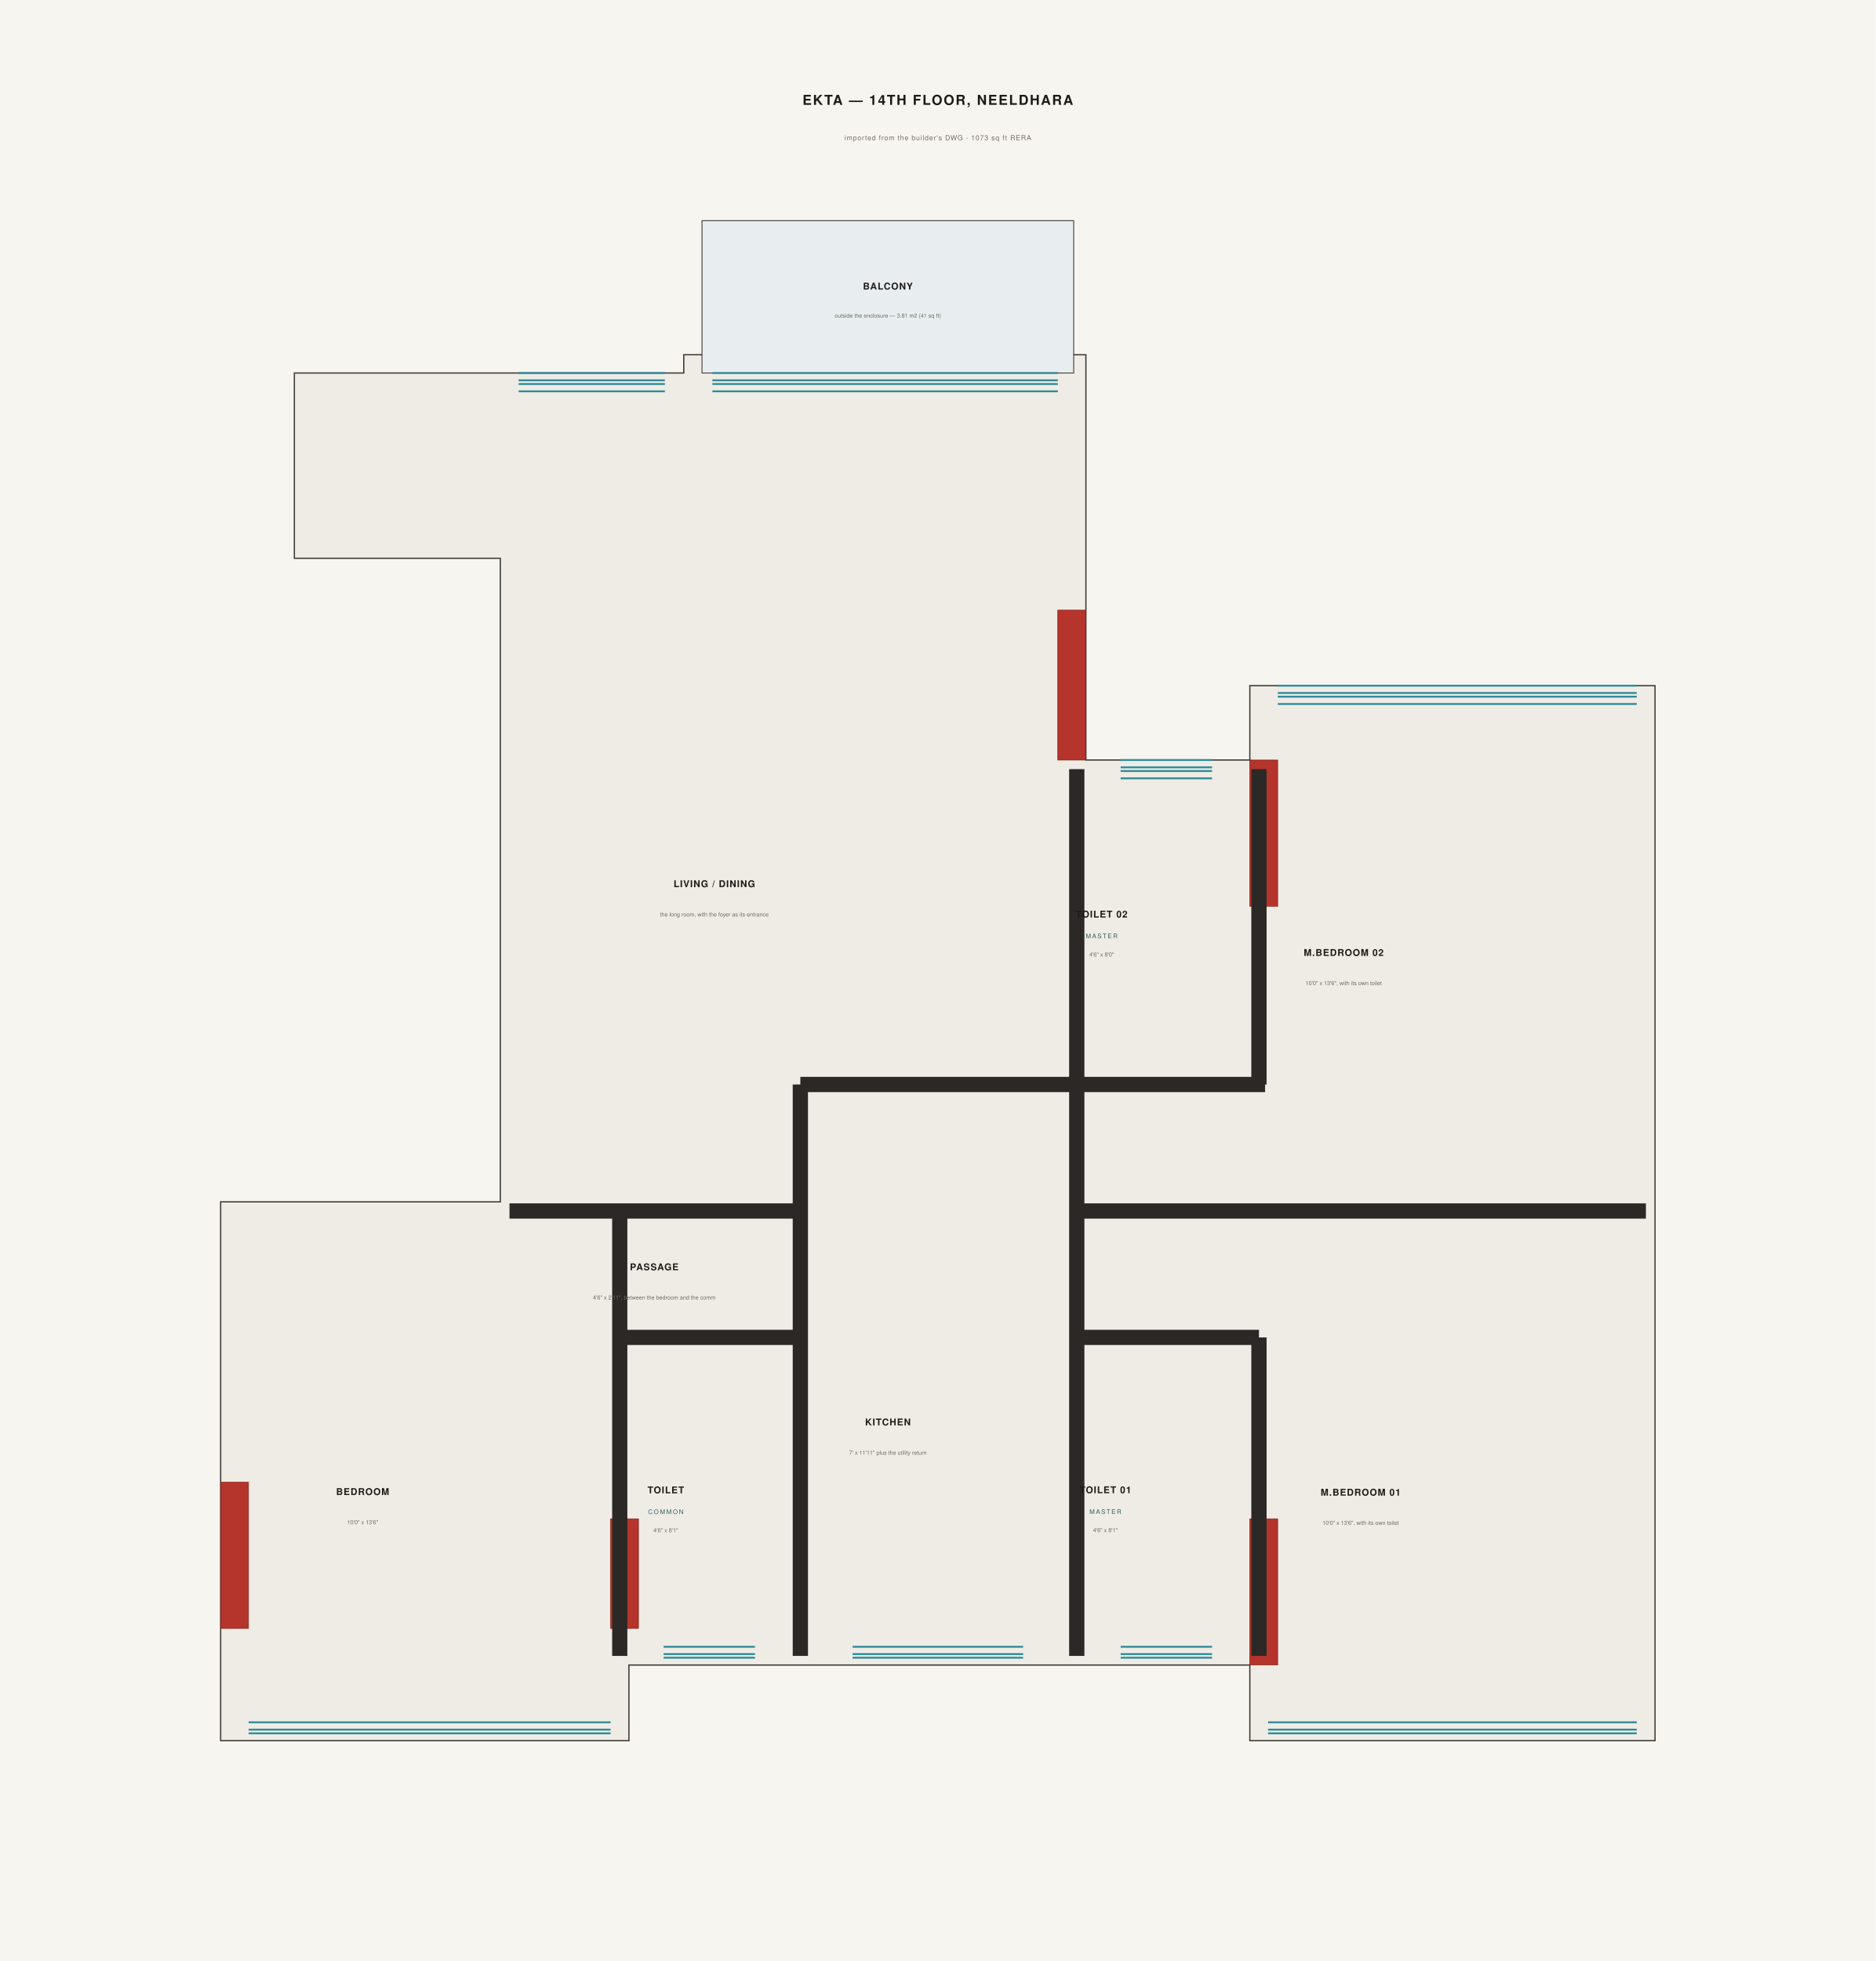
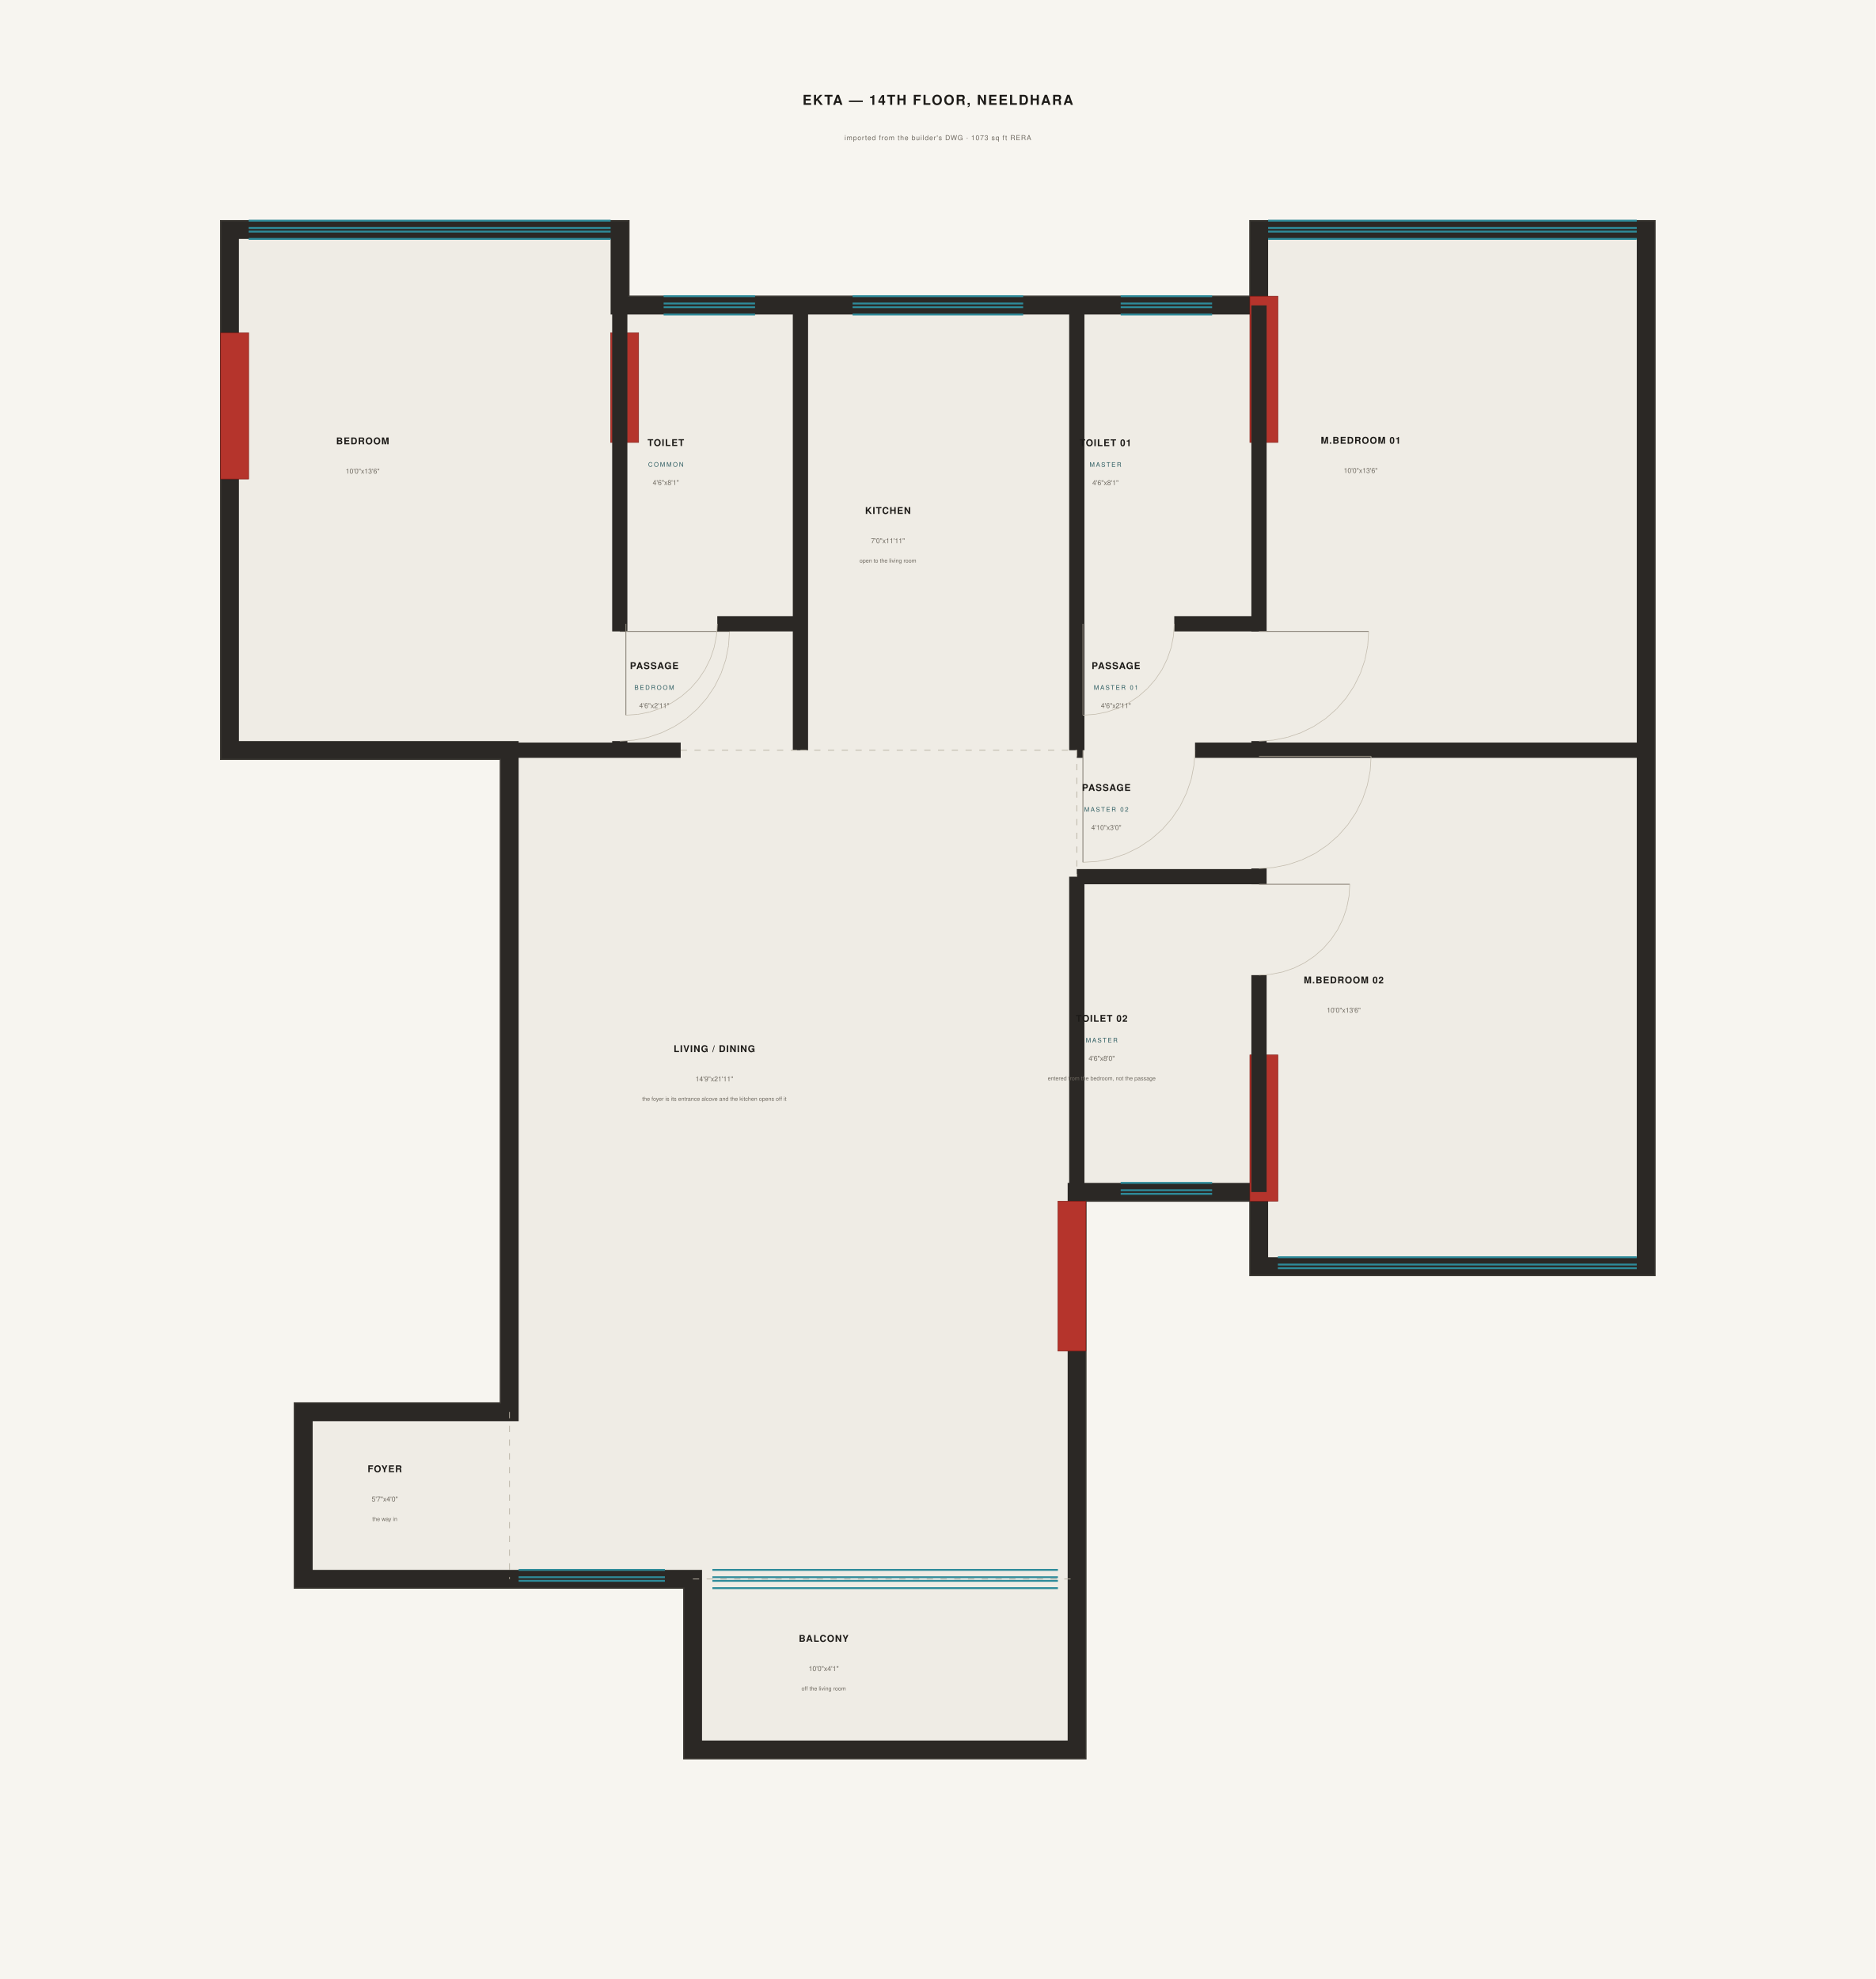
- <svg xmlns="http://www.w3.org/2000/svg" width="3000" height="3136" viewBox="0 0 3000 3136">
-   <rect x="0" y="0" width="3000" height="3136" fill="#f7f5f0" />
+ <svg xmlns="http://www.w3.org/2000/svg" width="3000" height="3165" viewBox="0 0 3000 3165">
+   <rect x="0" y="0" width="3000" height="3165" fill="#f7f5f0" />
  <g id="L-floor">
-     <polygon points="470.8,596.5 1093.6,596.5 1093.6,567.3 1736.8,567.3 1736.8,1215.4 1999.0,1215.4 1999.0,1096.5 2647.1,1096.5 2647.1,2783.6 1999.0,2783.6 1999.0,2662.7 1005.9,2662.7 1005.9,2783.6 352.9,2783.6 352.9,1922.0 800.2,1922.0 800.2,892.8 470.8,892.8" fill="#efece5" stroke="#3b3833" stroke-width="2.0" />
-     <polygon points="1122.8,352.9 1717.3,352.9 1717.3,596.5 1122.8,596.5" fill="#e8eef0" stroke="#3b3833" stroke-width="1.4" />
+     <polygon points="352.9,352.9 1005.9,352.9 1005.9,473.7 1999.0,473.7 1999.0,352.9 2647.1,352.9 2647.1,2039.9 1999.0,2039.9 1999.0,1921.0 1736.8,1921.0 1736.8,2812.8 1093.6,2812.8 1093.6,2539.9 470.8,2539.9 470.8,2243.6 800.2,2243.6 800.2,1214.4 352.9,1214.4" fill="#2b2825" stroke="#3b3833" stroke-width="2.0" />
+     <polygon points="382.1,382.1 976.6,382.1 976.6,503.0 2028.2,503.0 2028.2,382.1 2617.9,382.1 2617.9,2010.7 2028.2,2010.7 2028.2,1891.8 1707.6,1891.8 1707.6,2539.9 1707.6,2783.6 1122.8,2783.6 1122.8,2539.9 1122.8,2510.7 500.1,2510.7 500.1,2272.9 829.5,2272.9 829.5,1185.2 382.1,1185.2" fill="#efece5" stroke="none" stroke-width="1.0" />
  </g>
  <g id="L-ref">
-     <rect x="976.4" y="2428.8" width="44.8" height="175.4" fill="#b5342c" stroke="#7c1610" stroke-width="0.8" />
-     <rect x="352.9" y="2370.3" width="44.6" height="233.9" fill="#b5342c" stroke="#7c1610" stroke-width="0.8" />
-     <rect x="1998.8" y="1215.4" width="44.8" height="233.9" fill="#b5342c" stroke="#7c1610" stroke-width="0.8" />
-     <rect x="1998.8" y="2428.8" width="44.8" height="233.9" fill="#b5342c" stroke="#7c1610" stroke-width="0.8" />
-     <rect x="1691.8" y="975.7" width="44.8" height="239.8" fill="#b5342c" stroke="#7c1610" stroke-width="0.8" />
+     <rect x="1999.0" y="473.7" width="44.8" height="233.9" fill="#b5342c" stroke="#7c1610" stroke-width="0.8" />
+     <rect x="352.9" y="532.2" width="44.8" height="233.9" fill="#b5342c" stroke="#7c1610" stroke-width="0.8" />
+     <rect x="976.6" y="532.2" width="44.8" height="175.4" fill="#b5342c" stroke="#7c1610" stroke-width="0.8" />
+     <rect x="1999.0" y="1687.1" width="44.8" height="233.9" fill="#b5342c" stroke="#7c1610" stroke-width="0.8" />
+     <rect x="1692.0" y="1921.0" width="44.8" height="239.8" fill="#b5342c" stroke="#7c1610" stroke-width="0.8" />
  </g>
  <g id="L-furniture">
</g>
  <g id="L-floor-walls">
-     <polygon points="1710.0,1230.0 1710.0,2648.1 1734.4,2648.1 1734.4,1230.0" fill="#2b2825" stroke="none" stroke-width="1.0" />
-     <polygon points="2001.4,1230.0 2001.4,1734.3 2025.8,1734.3 2025.8,1230.0" fill="#2b2825" stroke="none" stroke-width="1.0" />
-     <polygon points="1267.9,1734.3 1267.9,2648.1 1292.3,2648.1 1292.3,1734.3" fill="#2b2825" stroke="none" stroke-width="1.0" />
-     <polygon points="1280.1,1746.5 2023.4,1746.5 2023.4,1722.1 1280.1,1722.1" fill="#2b2825" stroke="none" stroke-width="1.0" />
-     <polygon points="814.9,1948.8 1280.1,1948.8 1280.1,1924.4 814.9,1924.4" fill="#2b2825" stroke="none" stroke-width="1.0" />
-     <polygon points="979.1,1936.6 979.1,2648.1 1003.4,2648.1 1003.4,1936.6" fill="#2b2825" stroke="none" stroke-width="1.0" />
-     <polygon points="1722.2,1948.8 2632.5,1948.8 2632.5,1924.4 1722.2,1924.4" fill="#2b2825" stroke="none" stroke-width="1.0" />
-     <polygon points="991.3,2150.9 1280.1,2150.9 1280.1,2126.6 991.3,2126.6" fill="#2b2825" stroke="none" stroke-width="1.0" />
-     <polygon points="1722.2,2150.9 2013.6,2150.9 2013.6,2126.6 1722.2,2126.6" fill="#2b2825" stroke="none" stroke-width="1.0" />
-     <polygon points="2001.4,2138.8 2001.4,2648.1 2025.8,2648.1 2025.8,2138.8" fill="#2b2825" stroke="none" stroke-width="1.0" />
-     <line x1="2028.2" y1="2754.3" x2="2617.9" y2="2754.3" stroke="#2e8b9a" stroke-width="3.0" />
-     <line x1="2617.9" y1="1096.5" x2="2043.8" y2="1096.5" stroke="#2e8b9a" stroke-width="3.0" />
-     <line x1="2043.8" y1="1125.8" x2="2617.9" y2="1125.8" stroke="#2e8b9a" stroke-width="3.0" />
-     <line x1="397.7" y1="2754.3" x2="976.6" y2="2754.3" stroke="#2e8b9a" stroke-width="3.0" />
-     <line x1="1061.4" y1="2633.5" x2="1207.6" y2="2633.5" stroke="#2e8b9a" stroke-width="3.0" />
-     <line x1="1792.4" y1="2633.5" x2="1938.6" y2="2633.5" stroke="#2e8b9a" stroke-width="3.0" />
-     <line x1="1363.6" y1="2633.5" x2="1636.4" y2="2633.5" stroke="#2e8b9a" stroke-width="3.0" />
-     <line x1="1792.4" y1="1215.4" x2="1938.6" y2="1215.4" stroke="#2e8b9a" stroke-width="3.0" />
-     <line x1="1938.6" y1="1244.7" x2="1792.4" y2="1244.7" stroke="#2e8b9a" stroke-width="3.0" />
-     <line x1="1139.4" y1="625.8" x2="1692.0" y2="625.8" stroke="#2e8b9a" stroke-width="3.0" />
-     <line x1="1692.0" y1="596.5" x2="1139.4" y2="596.5" stroke="#2e8b9a" stroke-width="3.0" />
-     <line x1="829.5" y1="596.5" x2="1063.4" y2="596.5" stroke="#2e8b9a" stroke-width="3.0" />
-     <line x1="1063.4" y1="625.8" x2="829.5" y2="625.8" stroke="#2e8b9a" stroke-width="3.0" />
-     <line x1="397.7" y1="2771.9" x2="976.6" y2="2771.9" stroke="#2e8b9a" stroke-width="3.0" />
-     <line x1="976.6" y1="2766.0" x2="397.7" y2="2766.0" stroke="#2e8b9a" stroke-width="3.0" />
-     <line x1="1061.4" y1="2651.0" x2="1207.6" y2="2651.0" stroke="#2e8b9a" stroke-width="3.0" />
-     <line x1="1207.6" y1="2645.2" x2="1061.4" y2="2645.2" stroke="#2e8b9a" stroke-width="3.0" />
-     <line x1="1363.6" y1="2651.0" x2="1636.4" y2="2651.0" stroke="#2e8b9a" stroke-width="3.0" />
-     <line x1="1636.4" y1="2645.2" x2="1363.6" y2="2645.2" stroke="#2e8b9a" stroke-width="3.0" />
-     <line x1="1792.4" y1="2651.0" x2="1938.6" y2="2651.0" stroke="#2e8b9a" stroke-width="3.0" />
-     <line x1="1938.6" y1="2645.2" x2="1792.4" y2="2645.2" stroke="#2e8b9a" stroke-width="3.0" />
-     <line x1="2028.2" y1="2771.9" x2="2617.9" y2="2771.9" stroke="#2e8b9a" stroke-width="3.0" />
-     <line x1="2617.9" y1="2766.0" x2="2028.2" y2="2766.0" stroke="#2e8b9a" stroke-width="3.0" />
-     <line x1="2043.8" y1="1114.1" x2="2617.9" y2="1114.1" stroke="#2e8b9a" stroke-width="3.0" />
-     <line x1="2617.9" y1="1108.2" x2="2043.8" y2="1108.2" stroke="#2e8b9a" stroke-width="3.0" />
-     <line x1="1792.4" y1="1233.0" x2="1938.6" y2="1233.0" stroke="#2e8b9a" stroke-width="3.0" />
-     <line x1="1938.6" y1="1227.1" x2="1792.4" y2="1227.1" stroke="#2e8b9a" stroke-width="3.0" />
-     <line x1="829.5" y1="614.1" x2="1063.4" y2="614.1" stroke="#2e8b9a" stroke-width="3.0" />
-     <line x1="1063.4" y1="608.2" x2="829.5" y2="608.2" stroke="#2e8b9a" stroke-width="3.0" />
-     <line x1="1139.4" y1="614.1" x2="1692.0" y2="614.1" stroke="#2e8b9a" stroke-width="3.0" />
-     <line x1="1692.0" y1="608.2" x2="1139.4" y2="608.2" stroke="#2e8b9a" stroke-width="3.0" />
+     <polygon points="979.1,488.4 979.1,1009.8 1003.4,1009.8 1003.4,488.4" fill="#2b2825" stroke="none" stroke-width="1.0" />
+     <polygon points="979.1,1185.2 979.1,1199.8 1003.4,1199.8 1003.4,1185.2" fill="#2b2825" stroke="none" stroke-width="1.0" />
+     <line x1="991.3" y1="1009.8" x2="1166.7" y2="1009.8" stroke="#8a8378" stroke-width="1.4" />
+     <line x1="1166.7" y1="1009.8" x2="1165.2" y2="1032.7" stroke="#c3bcae" stroke-width="1.0" />
+     <line x1="1165.2" y1="1032.7" x2="1160.7" y2="1055.2" stroke="#c3bcae" stroke-width="1.0" />
+     <line x1="1160.7" y1="1055.2" x2="1153.3" y2="1076.9" stroke="#c3bcae" stroke-width="1.0" />
+     <line x1="1153.3" y1="1076.9" x2="1143.2" y2="1097.5" stroke="#c3bcae" stroke-width="1.0" />
+     <line x1="1143.2" y1="1097.5" x2="1130.4" y2="1116.6" stroke="#c3bcae" stroke-width="1.0" />
+     <line x1="1130.4" y1="1116.6" x2="1115.3" y2="1133.8" stroke="#c3bcae" stroke-width="1.0" />
+     <line x1="1115.3" y1="1133.8" x2="1098.1" y2="1149.0" stroke="#c3bcae" stroke-width="1.0" />
+     <line x1="1098.1" y1="1149.0" x2="1079.0" y2="1161.7" stroke="#c3bcae" stroke-width="1.0" />
+     <line x1="1079.0" y1="1161.7" x2="1058.4" y2="1171.8" stroke="#c3bcae" stroke-width="1.0" />
+     <line x1="1058.4" y1="1171.8" x2="1036.7" y2="1179.2" stroke="#c3bcae" stroke-width="1.0" />
+     <line x1="1036.7" y1="1179.2" x2="1014.2" y2="1183.7" stroke="#c3bcae" stroke-width="1.0" />
+     <line x1="1014.2" y1="1183.7" x2="991.3" y2="1185.2" stroke="#c3bcae" stroke-width="1.0" />
+     <polygon points="991.3,1009.8 1001.0,1009.8 1001.0,985.4 991.3,985.4" fill="#2b2825" stroke="none" stroke-width="1.0" />
+     <polygon points="1147.2,1009.8 1280.2,1009.8 1280.2,985.4 1147.2,985.4" fill="#2b2825" stroke="none" stroke-width="1.0" />
+     <line x1="1001.0" y1="997.6" x2="1001.0" y2="1143.8" stroke="#8a8378" stroke-width="1.4" />
+     <line x1="1001.0" y1="1143.8" x2="1020.1" y2="1142.5" stroke="#c3bcae" stroke-width="1.0" />
+     <line x1="1020.1" y1="1142.5" x2="1038.8" y2="1138.8" stroke="#c3bcae" stroke-width="1.0" />
+     <line x1="1038.8" y1="1138.8" x2="1056.9" y2="1132.7" stroke="#c3bcae" stroke-width="1.0" />
+     <line x1="1056.9" y1="1132.7" x2="1074.1" y2="1124.2" stroke="#c3bcae" stroke-width="1.0" />
+     <line x1="1074.1" y1="1124.2" x2="1090.0" y2="1113.6" stroke="#c3bcae" stroke-width="1.0" />
+     <line x1="1090.0" y1="1113.6" x2="1104.4" y2="1101.0" stroke="#c3bcae" stroke-width="1.0" />
+     <line x1="1104.4" y1="1101.0" x2="1117.0" y2="1086.6" stroke="#c3bcae" stroke-width="1.0" />
+     <line x1="1117.0" y1="1086.6" x2="1127.6" y2="1070.7" stroke="#c3bcae" stroke-width="1.0" />
+     <line x1="1127.6" y1="1070.7" x2="1136.1" y2="1053.5" stroke="#c3bcae" stroke-width="1.0" />
+     <line x1="1136.1" y1="1053.5" x2="1142.2" y2="1035.4" stroke="#c3bcae" stroke-width="1.0" />
+     <line x1="1142.2" y1="1035.4" x2="1145.9" y2="1016.7" stroke="#c3bcae" stroke-width="1.0" />
+     <line x1="1145.9" y1="1016.7" x2="1147.2" y2="997.6" stroke="#c3bcae" stroke-width="1.0" />
+     <polygon points="1268.0,488.4 1268.0,1199.8 1292.4,1199.8 1292.4,488.4" fill="#2b2825" stroke="none" stroke-width="1.0" />
+     <polygon points="1710.0,488.4 1710.0,1199.8 1734.4,1199.8 1734.4,488.4" fill="#2b2825" stroke="none" stroke-width="1.0" />
+     <polygon points="1722.2,1009.8 1732.0,1009.8 1732.0,985.4 1722.2,985.4" fill="#2b2825" stroke="none" stroke-width="1.0" />
+     <polygon points="1878.1,1009.8 2013.6,1009.8 2013.6,985.4 1878.1,985.4" fill="#2b2825" stroke="none" stroke-width="1.0" />
+     <line x1="1732.0" y1="997.6" x2="1732.0" y2="1143.8" stroke="#8a8378" stroke-width="1.4" />
+     <line x1="1732.0" y1="1143.8" x2="1751.0" y2="1142.5" stroke="#c3bcae" stroke-width="1.0" />
+     <line x1="1751.0" y1="1142.5" x2="1769.8" y2="1138.8" stroke="#c3bcae" stroke-width="1.0" />
+     <line x1="1769.8" y1="1138.8" x2="1787.9" y2="1132.7" stroke="#c3bcae" stroke-width="1.0" />
+     <line x1="1787.9" y1="1132.7" x2="1805.1" y2="1124.2" stroke="#c3bcae" stroke-width="1.0" />
+     <line x1="1805.1" y1="1124.2" x2="1821.0" y2="1113.6" stroke="#c3bcae" stroke-width="1.0" />
+     <line x1="1821.0" y1="1113.6" x2="1835.3" y2="1101.0" stroke="#c3bcae" stroke-width="1.0" />
+     <line x1="1835.3" y1="1101.0" x2="1847.9" y2="1086.6" stroke="#c3bcae" stroke-width="1.0" />
+     <line x1="1847.9" y1="1086.6" x2="1858.6" y2="1070.7" stroke="#c3bcae" stroke-width="1.0" />
+     <line x1="1858.6" y1="1070.7" x2="1867.0" y2="1053.5" stroke="#c3bcae" stroke-width="1.0" />
+     <line x1="1867.0" y1="1053.5" x2="1873.2" y2="1035.4" stroke="#c3bcae" stroke-width="1.0" />
+     <line x1="1873.2" y1="1035.4" x2="1876.9" y2="1016.7" stroke="#c3bcae" stroke-width="1.0" />
+     <line x1="1876.9" y1="1016.7" x2="1878.1" y2="997.6" stroke="#c3bcae" stroke-width="1.0" />
+     <polygon points="2001.4,488.4 2001.4,1009.8 2025.8,1009.8 2025.8,488.4" fill="#2b2825" stroke="none" stroke-width="1.0" />
+     <polygon points="2001.4,1185.2 2001.4,1199.8 2025.8,1199.8 2025.8,1185.2" fill="#2b2825" stroke="none" stroke-width="1.0" />
+     <line x1="2013.6" y1="1009.8" x2="2189.0" y2="1009.8" stroke="#8a8378" stroke-width="1.4" />
+     <line x1="2189.0" y1="1009.8" x2="2187.5" y2="1032.7" stroke="#c3bcae" stroke-width="1.0" />
+     <line x1="2187.5" y1="1032.7" x2="2183.1" y2="1055.2" stroke="#c3bcae" stroke-width="1.0" />
+     <line x1="2183.1" y1="1055.2" x2="2175.7" y2="1076.9" stroke="#c3bcae" stroke-width="1.0" />
+     <line x1="2175.7" y1="1076.9" x2="2165.5" y2="1097.5" stroke="#c3bcae" stroke-width="1.0" />
+     <line x1="2165.5" y1="1097.5" x2="2152.8" y2="1116.6" stroke="#c3bcae" stroke-width="1.0" />
+     <line x1="2152.8" y1="1116.6" x2="2137.7" y2="1133.8" stroke="#c3bcae" stroke-width="1.0" />
+     <line x1="2137.7" y1="1133.8" x2="2120.4" y2="1149.0" stroke="#c3bcae" stroke-width="1.0" />
+     <line x1="2120.4" y1="1149.0" x2="2101.3" y2="1161.7" stroke="#c3bcae" stroke-width="1.0" />
+     <line x1="2101.3" y1="1161.7" x2="2080.8" y2="1171.8" stroke="#c3bcae" stroke-width="1.0" />
+     <line x1="2080.8" y1="1171.8" x2="2059.0" y2="1179.2" stroke="#c3bcae" stroke-width="1.0" />
+     <line x1="2059.0" y1="1179.2" x2="2036.5" y2="1183.7" stroke="#c3bcae" stroke-width="1.0" />
+     <line x1="2036.5" y1="1183.7" x2="2013.6" y2="1185.2" stroke="#c3bcae" stroke-width="1.0" />
+     <polygon points="814.9,1212.0 1088.7,1212.0 1088.7,1187.6 814.9,1187.6" fill="#2b2825" stroke="none" stroke-width="1.0" />
+     <polygon points="1722.2,1212.0 1732.0,1212.0 1732.0,1187.6 1722.2,1187.6" fill="#2b2825" stroke="none" stroke-width="1.0" />
+     <polygon points="1911.3,1212.0 2632.5,1212.0 2632.5,1187.6 1911.3,1187.6" fill="#2b2825" stroke="none" stroke-width="1.0" />
+     <line x1="1732.0" y1="1199.8" x2="1732.0" y2="1379.1" stroke="#8a8378" stroke-width="1.4" />
+     <line x1="1732.0" y1="1379.1" x2="1755.4" y2="1377.6" stroke="#c3bcae" stroke-width="1.0" />
+     <line x1="1755.4" y1="1377.6" x2="1778.4" y2="1373.0" stroke="#c3bcae" stroke-width="1.0" />
+     <line x1="1778.4" y1="1373.0" x2="1800.6" y2="1365.5" stroke="#c3bcae" stroke-width="1.0" />
+     <line x1="1800.6" y1="1365.5" x2="1821.6" y2="1355.1" stroke="#c3bcae" stroke-width="1.0" />
+     <line x1="1821.6" y1="1355.1" x2="1841.1" y2="1342.1" stroke="#c3bcae" stroke-width="1.0" />
+     <line x1="1841.1" y1="1342.1" x2="1858.8" y2="1326.6" stroke="#c3bcae" stroke-width="1.0" />
+     <line x1="1858.8" y1="1326.6" x2="1874.2" y2="1309.0" stroke="#c3bcae" stroke-width="1.0" />
+     <line x1="1874.2" y1="1309.0" x2="1887.3" y2="1289.5" stroke="#c3bcae" stroke-width="1.0" />
+     <line x1="1887.3" y1="1289.5" x2="1897.6" y2="1268.4" stroke="#c3bcae" stroke-width="1.0" />
+     <line x1="1897.6" y1="1268.4" x2="1905.2" y2="1246.2" stroke="#c3bcae" stroke-width="1.0" />
+     <line x1="1905.2" y1="1246.2" x2="1909.7" y2="1223.2" stroke="#c3bcae" stroke-width="1.0" />
+     <line x1="1909.7" y1="1223.2" x2="1911.3" y2="1199.8" stroke="#c3bcae" stroke-width="1.0" />
+     <polygon points="1722.2,1414.2 2013.6,1414.2 2013.6,1389.9 1722.2,1389.9" fill="#2b2825" stroke="none" stroke-width="1.0" />
+     <polygon points="1710.0,1402.1 1710.0,1906.4 1734.4,1906.4 1734.4,1402.1" fill="#2b2825" stroke="none" stroke-width="1.0" />
+     <polygon points="2001.4,1199.8 2001.4,1209.6 2025.8,1209.6 2025.8,1199.8" fill="#2b2825" stroke="none" stroke-width="1.0" />
+     <polygon points="2001.4,1388.9 2001.4,1414.2 2025.8,1414.2 2025.8,1388.9" fill="#2b2825" stroke="none" stroke-width="1.0" />
+     <polygon points="2001.4,1559.5 2001.4,1906.4 2025.8,1906.4 2025.8,1559.5" fill="#2b2825" stroke="none" stroke-width="1.0" />
+     <line x1="2013.6" y1="1209.6" x2="2192.9" y2="1209.6" stroke="#8a8378" stroke-width="1.4" />
+     <line x1="2192.9" y1="1209.6" x2="2191.4" y2="1233.0" stroke="#c3bcae" stroke-width="1.0" />
+     <line x1="2191.4" y1="1233.0" x2="2186.8" y2="1256.0" stroke="#c3bcae" stroke-width="1.0" />
+     <line x1="2186.8" y1="1256.0" x2="2179.3" y2="1278.2" stroke="#c3bcae" stroke-width="1.0" />
+     <line x1="2179.3" y1="1278.2" x2="2168.9" y2="1299.2" stroke="#c3bcae" stroke-width="1.0" />
+     <line x1="2168.9" y1="1299.2" x2="2155.9" y2="1318.7" stroke="#c3bcae" stroke-width="1.0" />
+     <line x1="2155.9" y1="1318.7" x2="2140.4" y2="1336.4" stroke="#c3bcae" stroke-width="1.0" />
+     <line x1="2140.4" y1="1336.4" x2="2122.8" y2="1351.8" stroke="#c3bcae" stroke-width="1.0" />
+     <line x1="2122.8" y1="1351.8" x2="2103.3" y2="1364.9" stroke="#c3bcae" stroke-width="1.0" />
+     <line x1="2103.3" y1="1364.9" x2="2082.2" y2="1375.2" stroke="#c3bcae" stroke-width="1.0" />
+     <line x1="2082.2" y1="1375.2" x2="2060.0" y2="1382.8" stroke="#c3bcae" stroke-width="1.0" />
+     <line x1="2060.0" y1="1382.8" x2="2037.0" y2="1387.4" stroke="#c3bcae" stroke-width="1.0" />
+     <line x1="2037.0" y1="1387.4" x2="2013.6" y2="1388.9" stroke="#c3bcae" stroke-width="1.0" />
+     <line x1="2013.6" y1="1414.2" x2="2158.8" y2="1414.2" stroke="#8a8378" stroke-width="1.4" />
+     <line x1="2158.8" y1="1414.2" x2="2157.6" y2="1433.2" stroke="#c3bcae" stroke-width="1.0" />
+     <line x1="2157.6" y1="1433.2" x2="2153.9" y2="1451.8" stroke="#c3bcae" stroke-width="1.0" />
+     <line x1="2153.9" y1="1451.8" x2="2147.8" y2="1469.8" stroke="#c3bcae" stroke-width="1.0" />
+     <line x1="2147.8" y1="1469.8" x2="2139.4" y2="1486.8" stroke="#c3bcae" stroke-width="1.0" />
+     <line x1="2139.4" y1="1486.8" x2="2128.8" y2="1502.6" stroke="#c3bcae" stroke-width="1.0" />
+     <line x1="2128.8" y1="1502.6" x2="2116.3" y2="1516.9" stroke="#c3bcae" stroke-width="1.0" />
+     <line x1="2116.3" y1="1516.9" x2="2102.0" y2="1529.4" stroke="#c3bcae" stroke-width="1.0" />
+     <line x1="2102.0" y1="1529.4" x2="2086.2" y2="1540.0" stroke="#c3bcae" stroke-width="1.0" />
+     <line x1="2086.2" y1="1540.0" x2="2069.2" y2="1548.4" stroke="#c3bcae" stroke-width="1.0" />
+     <line x1="2069.2" y1="1548.4" x2="2051.2" y2="1554.5" stroke="#c3bcae" stroke-width="1.0" />
+     <line x1="2051.2" y1="1554.5" x2="2032.6" y2="1558.2" stroke="#c3bcae" stroke-width="1.0" />
+     <line x1="2032.6" y1="1558.2" x2="2013.6" y2="1559.5" stroke="#c3bcae" stroke-width="1.0" />
+     <line x1="1088.7" y1="1199.8" x2="1280.2" y2="1199.8" stroke="#b9b2a4" stroke-width="1.2" stroke-dasharray="10 12" />
+     <line x1="1280.2" y1="1199.8" x2="1722.2" y2="1199.8" stroke="#b9b2a4" stroke-width="1.2" stroke-dasharray="10 12" />
+     <line x1="1722.2" y1="1199.8" x2="1722.2" y2="1402.1" stroke="#b9b2a4" stroke-width="1.2" stroke-dasharray="10 12" />
+     <line x1="814.9" y1="2258.2" x2="814.9" y2="2525.3" stroke="#b9b2a4" stroke-width="1.2" stroke-dasharray="10 12" />
+     <line x1="1108.2" y1="2525.3" x2="1722.2" y2="2525.3" stroke="#b9b2a4" stroke-width="1.2" stroke-dasharray="10 12" />
+     <line x1="397.7" y1="352.9" x2="976.6" y2="352.9" stroke="#2e8b9a" stroke-width="3.0" />
+     <line x1="2028.2" y1="352.9" x2="2617.9" y2="352.9" stroke="#2e8b9a" stroke-width="3.0" />
+     <line x1="397.7" y1="364.6" x2="976.6" y2="364.6" stroke="#2e8b9a" stroke-width="3.0" />
+     <line x1="2028.2" y1="364.6" x2="2617.9" y2="364.6" stroke="#2e8b9a" stroke-width="3.0" />
+     <line x1="397.7" y1="370.4" x2="976.6" y2="370.4" stroke="#2e8b9a" stroke-width="3.0" />
+     <line x1="2028.2" y1="370.4" x2="2617.9" y2="370.4" stroke="#2e8b9a" stroke-width="3.0" />
+     <line x1="397.7" y1="382.1" x2="976.6" y2="382.1" stroke="#2e8b9a" stroke-width="3.0" />
+     <line x1="2028.2" y1="382.1" x2="2617.9" y2="382.1" stroke="#2e8b9a" stroke-width="3.0" />
+     <line x1="1061.4" y1="473.7" x2="1207.6" y2="473.7" stroke="#2e8b9a" stroke-width="3.0" />
+     <line x1="1363.6" y1="473.7" x2="1636.4" y2="473.7" stroke="#2e8b9a" stroke-width="3.0" />
+     <line x1="1792.4" y1="473.7" x2="1938.6" y2="473.7" stroke="#2e8b9a" stroke-width="3.0" />
+     <line x1="1061.4" y1="485.4" x2="1207.6" y2="485.4" stroke="#2e8b9a" stroke-width="3.0" />
+     <line x1="1363.6" y1="485.4" x2="1636.4" y2="485.4" stroke="#2e8b9a" stroke-width="3.0" />
+     <line x1="1792.4" y1="485.4" x2="1938.6" y2="485.4" stroke="#2e8b9a" stroke-width="3.0" />
+     <line x1="1061.4" y1="491.3" x2="1207.6" y2="491.3" stroke="#2e8b9a" stroke-width="3.0" />
+     <line x1="1363.6" y1="491.3" x2="1636.4" y2="491.3" stroke="#2e8b9a" stroke-width="3.0" />
+     <line x1="1792.4" y1="491.3" x2="1938.6" y2="491.3" stroke="#2e8b9a" stroke-width="3.0" />
+     <line x1="1061.4" y1="503.0" x2="1207.6" y2="503.0" stroke="#2e8b9a" stroke-width="3.0" />
+     <line x1="1363.6" y1="503.0" x2="1636.4" y2="503.0" stroke="#2e8b9a" stroke-width="3.0" />
+     <line x1="1792.4" y1="503.0" x2="1938.6" y2="503.0" stroke="#2e8b9a" stroke-width="3.0" />
+     <line x1="1792.4" y1="1891.8" x2="1938.6" y2="1891.8" stroke="#2e8b9a" stroke-width="3.0" />
+     <line x1="1792.4" y1="1903.5" x2="1938.6" y2="1903.5" stroke="#2e8b9a" stroke-width="3.0" />
+     <line x1="1792.4" y1="1909.3" x2="1938.6" y2="1909.3" stroke="#2e8b9a" stroke-width="3.0" />
+     <line x1="2043.8" y1="2010.7" x2="2617.9" y2="2010.7" stroke="#2e8b9a" stroke-width="3.0" />
+     <line x1="2043.8" y1="2022.4" x2="2617.9" y2="2022.4" stroke="#2e8b9a" stroke-width="3.0" />
+     <line x1="2043.8" y1="2028.2" x2="2617.9" y2="2028.2" stroke="#2e8b9a" stroke-width="3.0" />
+     <line x1="829.5" y1="2510.7" x2="1063.4" y2="2510.7" stroke="#2e8b9a" stroke-width="3.0" />
+     <line x1="1139.4" y1="2510.7" x2="1692.0" y2="2510.7" stroke="#2e8b9a" stroke-width="3.0" />
+     <line x1="829.5" y1="2522.4" x2="1063.4" y2="2522.4" stroke="#2e8b9a" stroke-width="3.0" />
+     <line x1="1139.4" y1="2522.4" x2="1692.0" y2="2522.4" stroke="#2e8b9a" stroke-width="3.0" />
+     <line x1="829.5" y1="2528.2" x2="1063.4" y2="2528.2" stroke="#2e8b9a" stroke-width="3.0" />
+     <line x1="1139.4" y1="2528.2" x2="1692.0" y2="2528.2" stroke="#2e8b9a" stroke-width="3.0" />
+     <line x1="1139.4" y1="2539.9" x2="1692.0" y2="2539.9" stroke="#2e8b9a" stroke-width="3.0" />
  </g>
  <g id="L-labels">
-     <text x="1420.1" y="463.0" font-family="Helvetica,Arial" font-size="15" fill="#1d1b18" font-weight="bold" letter-spacing="1.1" text-anchor="middle">BALCONY</text>
-     <text x="1420.1" y="507.9" font-family="Helvetica,Arial" font-size="9" fill="#6f6a61" font-weight="normal" letter-spacing="0" text-anchor="middle">outside the enclosure — 3.81 m2 (41 sq ft)</text>
-     <text x="1142.5" y="1418.7" font-family="Helvetica,Arial" font-size="15" fill="#1d1b18" font-weight="bold" letter-spacing="1.1" text-anchor="middle">LIVING / DINING</text>
-     <text x="1142.5" y="1465.5" font-family="Helvetica,Arial" font-size="9" fill="#6f6a61" font-weight="normal" letter-spacing="0" text-anchor="middle">the long room, with the foyer as its entrance </text>
-     <text x="1420.1" y="2279.5" font-family="Helvetica,Arial" font-size="15" fill="#1d1b18" font-weight="bold" letter-spacing="1.1" text-anchor="middle">KITCHEN</text>
-     <text x="1420.1" y="2326.3" font-family="Helvetica,Arial" font-size="9" fill="#6f6a61" font-weight="normal" letter-spacing="0" text-anchor="middle">7' x 11'11" plus the utility return</text>
-     <text x="580.0" y="2390.8" font-family="Helvetica,Arial" font-size="15" fill="#1d1b18" font-weight="bold" letter-spacing="1.1" text-anchor="middle">BEDROOM</text>
-     <text x="580.0" y="2437.6" font-family="Helvetica,Arial" font-size="9" fill="#6f6a61" font-weight="normal" letter-spacing="0" text-anchor="middle">10'0" x 13'6"</text>
-     <text x="2176.2" y="2391.8" font-family="Helvetica,Arial" font-size="15" fill="#1d1b18" font-weight="bold" letter-spacing="1.1" text-anchor="middle">M.BEDROOM 01</text>
-     <text x="2176.2" y="2438.5" font-family="Helvetica,Arial" font-size="9" fill="#6f6a61" font-weight="normal" letter-spacing="0" text-anchor="middle">10'0" x 13'6", with its own toilet</text>
-     <text x="2149.1" y="1528.7" font-family="Helvetica,Arial" font-size="15" fill="#1d1b18" font-weight="bold" letter-spacing="1.1" text-anchor="middle">M.BEDROOM 02</text>
-     <text x="2149.1" y="1575.4" font-family="Helvetica,Arial" font-size="9" fill="#6f6a61" font-weight="normal" letter-spacing="0" text-anchor="middle">10'0" x 13'6", with its own toilet</text>
-     <text x="1768.0" y="2387.9" font-family="Helvetica,Arial" font-size="15" fill="#1d1b18" font-weight="bold" letter-spacing="1.1" text-anchor="middle">TOILET 01</text>
-     <text x="1768.0" y="2421.0" font-family="Helvetica,Arial" font-size="10" fill="#2c5c61" font-weight="normal" letter-spacing="2" text-anchor="middle">MASTER</text>
-     <text x="1768.0" y="2450.2" font-family="Helvetica,Arial" font-size="9" fill="#6f6a61" font-weight="normal" letter-spacing="0" text-anchor="middle">4'6" x 8'1"</text>
-     <text x="1762.0" y="1467.3" font-family="Helvetica,Arial" font-size="15" fill="#1d1b18" font-weight="bold" letter-spacing="1.1" text-anchor="middle">TOILET 02</text>
-     <text x="1762.0" y="1500.4" font-family="Helvetica,Arial" font-size="10" fill="#2c5c61" font-weight="normal" letter-spacing="2" text-anchor="middle">MASTER</text>
-     <text x="1762.0" y="1529.6" font-family="Helvetica,Arial" font-size="9" fill="#6f6a61" font-weight="normal" letter-spacing="0" text-anchor="middle">4'6" x 8'0"</text>
-     <text x="1064.9" y="2388.1" font-family="Helvetica,Arial" font-size="15" fill="#1d1b18" font-weight="bold" letter-spacing="1.1" text-anchor="middle">TOILET</text>
-     <text x="1064.9" y="2421.2" font-family="Helvetica,Arial" font-size="10" fill="#2c5c61" font-weight="normal" letter-spacing="2" text-anchor="middle">COMMON</text>
-     <text x="1064.9" y="2450.4" font-family="Helvetica,Arial" font-size="9" fill="#6f6a61" font-weight="normal" letter-spacing="0" text-anchor="middle">4'6" x 8'1"</text>
-     <text x="1046.4" y="2031.4" font-family="Helvetica,Arial" font-size="15" fill="#1d1b18" font-weight="bold" letter-spacing="1.1" text-anchor="middle">PASSAGE</text>
-     <text x="1046.4" y="2078.1" font-family="Helvetica,Arial" font-size="9" fill="#6f6a61" font-weight="normal" letter-spacing="0" text-anchor="middle">4'6" x 2'11", between the bedroom and the comm</text>
+     <text x="580.0" y="710.6" font-family="Helvetica,Arial" font-size="15" fill="#1d1b18" font-weight="bold" letter-spacing="1.1" text-anchor="middle">BEDROOM</text>
+     <text x="580.0" y="757.4" font-family="Helvetica,Arial" font-size="11" fill="#6f6a61" font-weight="normal" letter-spacing="0" text-anchor="middle">10'0"x13'6"</text>
+     <text x="1064.9" y="713.3" font-family="Helvetica,Arial" font-size="15" fill="#1d1b18" font-weight="bold" letter-spacing="1.1" text-anchor="middle">TOILET</text>
+     <text x="1064.9" y="746.4" font-family="Helvetica,Arial" font-size="10" fill="#2c5c61" font-weight="normal" letter-spacing="2" text-anchor="middle">COMMON</text>
+     <text x="1064.9" y="775.7" font-family="Helvetica,Arial" font-size="11" fill="#6f6a61" font-weight="normal" letter-spacing="0" text-anchor="middle">4'6"x8'1"</text>
+     <text x="1046.4" y="1070.0" font-family="Helvetica,Arial" font-size="15" fill="#1d1b18" font-weight="bold" letter-spacing="1.1" text-anchor="middle">PASSAGE</text>
+     <text x="1046.4" y="1103.1" font-family="Helvetica,Arial" font-size="10" fill="#2c5c61" font-weight="normal" letter-spacing="2" text-anchor="middle">BEDROOM</text>
+     <text x="1046.4" y="1132.4" font-family="Helvetica,Arial" font-size="11" fill="#6f6a61" font-weight="normal" letter-spacing="0" text-anchor="middle">4'6"x2'11"</text>
+     <text x="1420.1" y="821.9" font-family="Helvetica,Arial" font-size="15" fill="#1d1b18" font-weight="bold" letter-spacing="1.1" text-anchor="middle">KITCHEN</text>
+     <text x="1420.1" y="868.7" font-family="Helvetica,Arial" font-size="11" fill="#6f6a61" font-weight="normal" letter-spacing="0" text-anchor="middle">7'0"x11'11"</text>
+     <text x="1420.1" y="899.8" font-family="Helvetica,Arial" font-size="9" fill="#6f6a61" font-weight="normal" letter-spacing="0" text-anchor="middle">open to the living room</text>
+     <text x="1768.0" y="713.5" font-family="Helvetica,Arial" font-size="15" fill="#1d1b18" font-weight="bold" letter-spacing="1.1" text-anchor="middle">TOILET 01</text>
+     <text x="1768.0" y="746.6" font-family="Helvetica,Arial" font-size="10" fill="#2c5c61" font-weight="normal" letter-spacing="2" text-anchor="middle">MASTER</text>
+     <text x="1768.0" y="775.9" font-family="Helvetica,Arial" font-size="11" fill="#6f6a61" font-weight="normal" letter-spacing="0" text-anchor="middle">4'6"x8'1"</text>
+     <text x="1784.8" y="1070.0" font-family="Helvetica,Arial" font-size="15" fill="#1d1b18" font-weight="bold" letter-spacing="1.1" text-anchor="middle">PASSAGE</text>
+     <text x="1784.8" y="1103.1" font-family="Helvetica,Arial" font-size="10" fill="#2c5c61" font-weight="normal" letter-spacing="2" text-anchor="middle">MASTER 01</text>
+     <text x="1784.8" y="1132.4" font-family="Helvetica,Arial" font-size="11" fill="#6f6a61" font-weight="normal" letter-spacing="0" text-anchor="middle">4'6"x2'11"</text>
+     <text x="2176.2" y="709.6" font-family="Helvetica,Arial" font-size="15" fill="#1d1b18" font-weight="bold" letter-spacing="1.1" text-anchor="middle">M.BEDROOM 01</text>
+     <text x="2176.2" y="756.4" font-family="Helvetica,Arial" font-size="11" fill="#6f6a61" font-weight="normal" letter-spacing="0" text-anchor="middle">10'0"x13'6"</text>
+     <text x="1142.5" y="1682.6" font-family="Helvetica,Arial" font-size="15" fill="#1d1b18" font-weight="bold" letter-spacing="1.1" text-anchor="middle">LIVING / DINING</text>
+     <text x="1142.5" y="1729.4" font-family="Helvetica,Arial" font-size="11" fill="#6f6a61" font-weight="normal" letter-spacing="0" text-anchor="middle">14'9"x21'11"</text>
+     <text x="1142.5" y="1760.6" font-family="Helvetica,Arial" font-size="9" fill="#6f6a61" font-weight="normal" letter-spacing="0" text-anchor="middle">the foyer is its entrance alcove and the kitchen opens off it</text>
+     <text x="1769.4" y="1264.9" font-family="Helvetica,Arial" font-size="15" fill="#1d1b18" font-weight="bold" letter-spacing="1.1" text-anchor="middle">PASSAGE</text>
+     <text x="1769.4" y="1298.1" font-family="Helvetica,Arial" font-size="10" fill="#2c5c61" font-weight="normal" letter-spacing="2" text-anchor="middle">MASTER 02</text>
+     <text x="1769.4" y="1327.3" font-family="Helvetica,Arial" font-size="11" fill="#6f6a61" font-weight="normal" letter-spacing="0" text-anchor="middle">4'10"x3'0"</text>
+     <text x="1762.0" y="1634.1" font-family="Helvetica,Arial" font-size="15" fill="#1d1b18" font-weight="bold" letter-spacing="1.1" text-anchor="middle">TOILET 02</text>
+     <text x="1762.0" y="1667.2" font-family="Helvetica,Arial" font-size="10" fill="#2c5c61" font-weight="normal" letter-spacing="2" text-anchor="middle">MASTER</text>
+     <text x="1762.0" y="1696.5" font-family="Helvetica,Arial" font-size="11" fill="#6f6a61" font-weight="normal" letter-spacing="0" text-anchor="middle">4'6"x8'0"</text>
+     <text x="1762.0" y="1727.7" font-family="Helvetica,Arial" font-size="9" fill="#6f6a61" font-weight="normal" letter-spacing="0" text-anchor="middle">entered from the bedroom, not the passage</text>
+     <text x="2149.1" y="1572.7" font-family="Helvetica,Arial" font-size="15" fill="#1d1b18" font-weight="bold" letter-spacing="1.1" text-anchor="middle">M.BEDROOM 02</text>
+     <text x="2149.1" y="1619.5" font-family="Helvetica,Arial" font-size="11" fill="#6f6a61" font-weight="normal" letter-spacing="0" text-anchor="middle">10'0"x13'6"</text>
+     <text x="615.4" y="2354.5" font-family="Helvetica,Arial" font-size="15" fill="#1d1b18" font-weight="bold" letter-spacing="1.1" text-anchor="middle">FOYER</text>
+     <text x="615.4" y="2401.3" font-family="Helvetica,Arial" font-size="11" fill="#6f6a61" font-weight="normal" letter-spacing="0" text-anchor="middle">5'7"x4'0"</text>
+     <text x="615.4" y="2432.5" font-family="Helvetica,Arial" font-size="9" fill="#6f6a61" font-weight="normal" letter-spacing="0" text-anchor="middle">the way in</text>
+     <text x="1317.4" y="2625.7" font-family="Helvetica,Arial" font-size="15" fill="#1d1b18" font-weight="bold" letter-spacing="1.1" text-anchor="middle">BALCONY</text>
+     <text x="1317.4" y="2672.5" font-family="Helvetica,Arial" font-size="11" fill="#6f6a61" font-weight="normal" letter-spacing="0" text-anchor="middle">10'0"x4'1"</text>
+     <text x="1317.4" y="2703.6" font-family="Helvetica,Arial" font-size="9" fill="#6f6a61" font-weight="normal" letter-spacing="0" text-anchor="middle">off the living room</text>
  </g>
  <g id="L-title">
    <text x="1500.0" y="167.7" font-family="Helvetica,Arial" font-size="22" fill="#1d1b18" font-weight="bold" letter-spacing="2" text-anchor="middle">EKTA — 14TH FLOOR, NEELDHARA</text>
    <text x="1500.0" y="224.2" font-family="Helvetica,Arial" font-size="11" fill="#6f6a61" font-weight="normal" letter-spacing="1" text-anchor="middle">imported from the builder's DWG · 1073 sq ft RERA</text>
  </g>
</svg>
